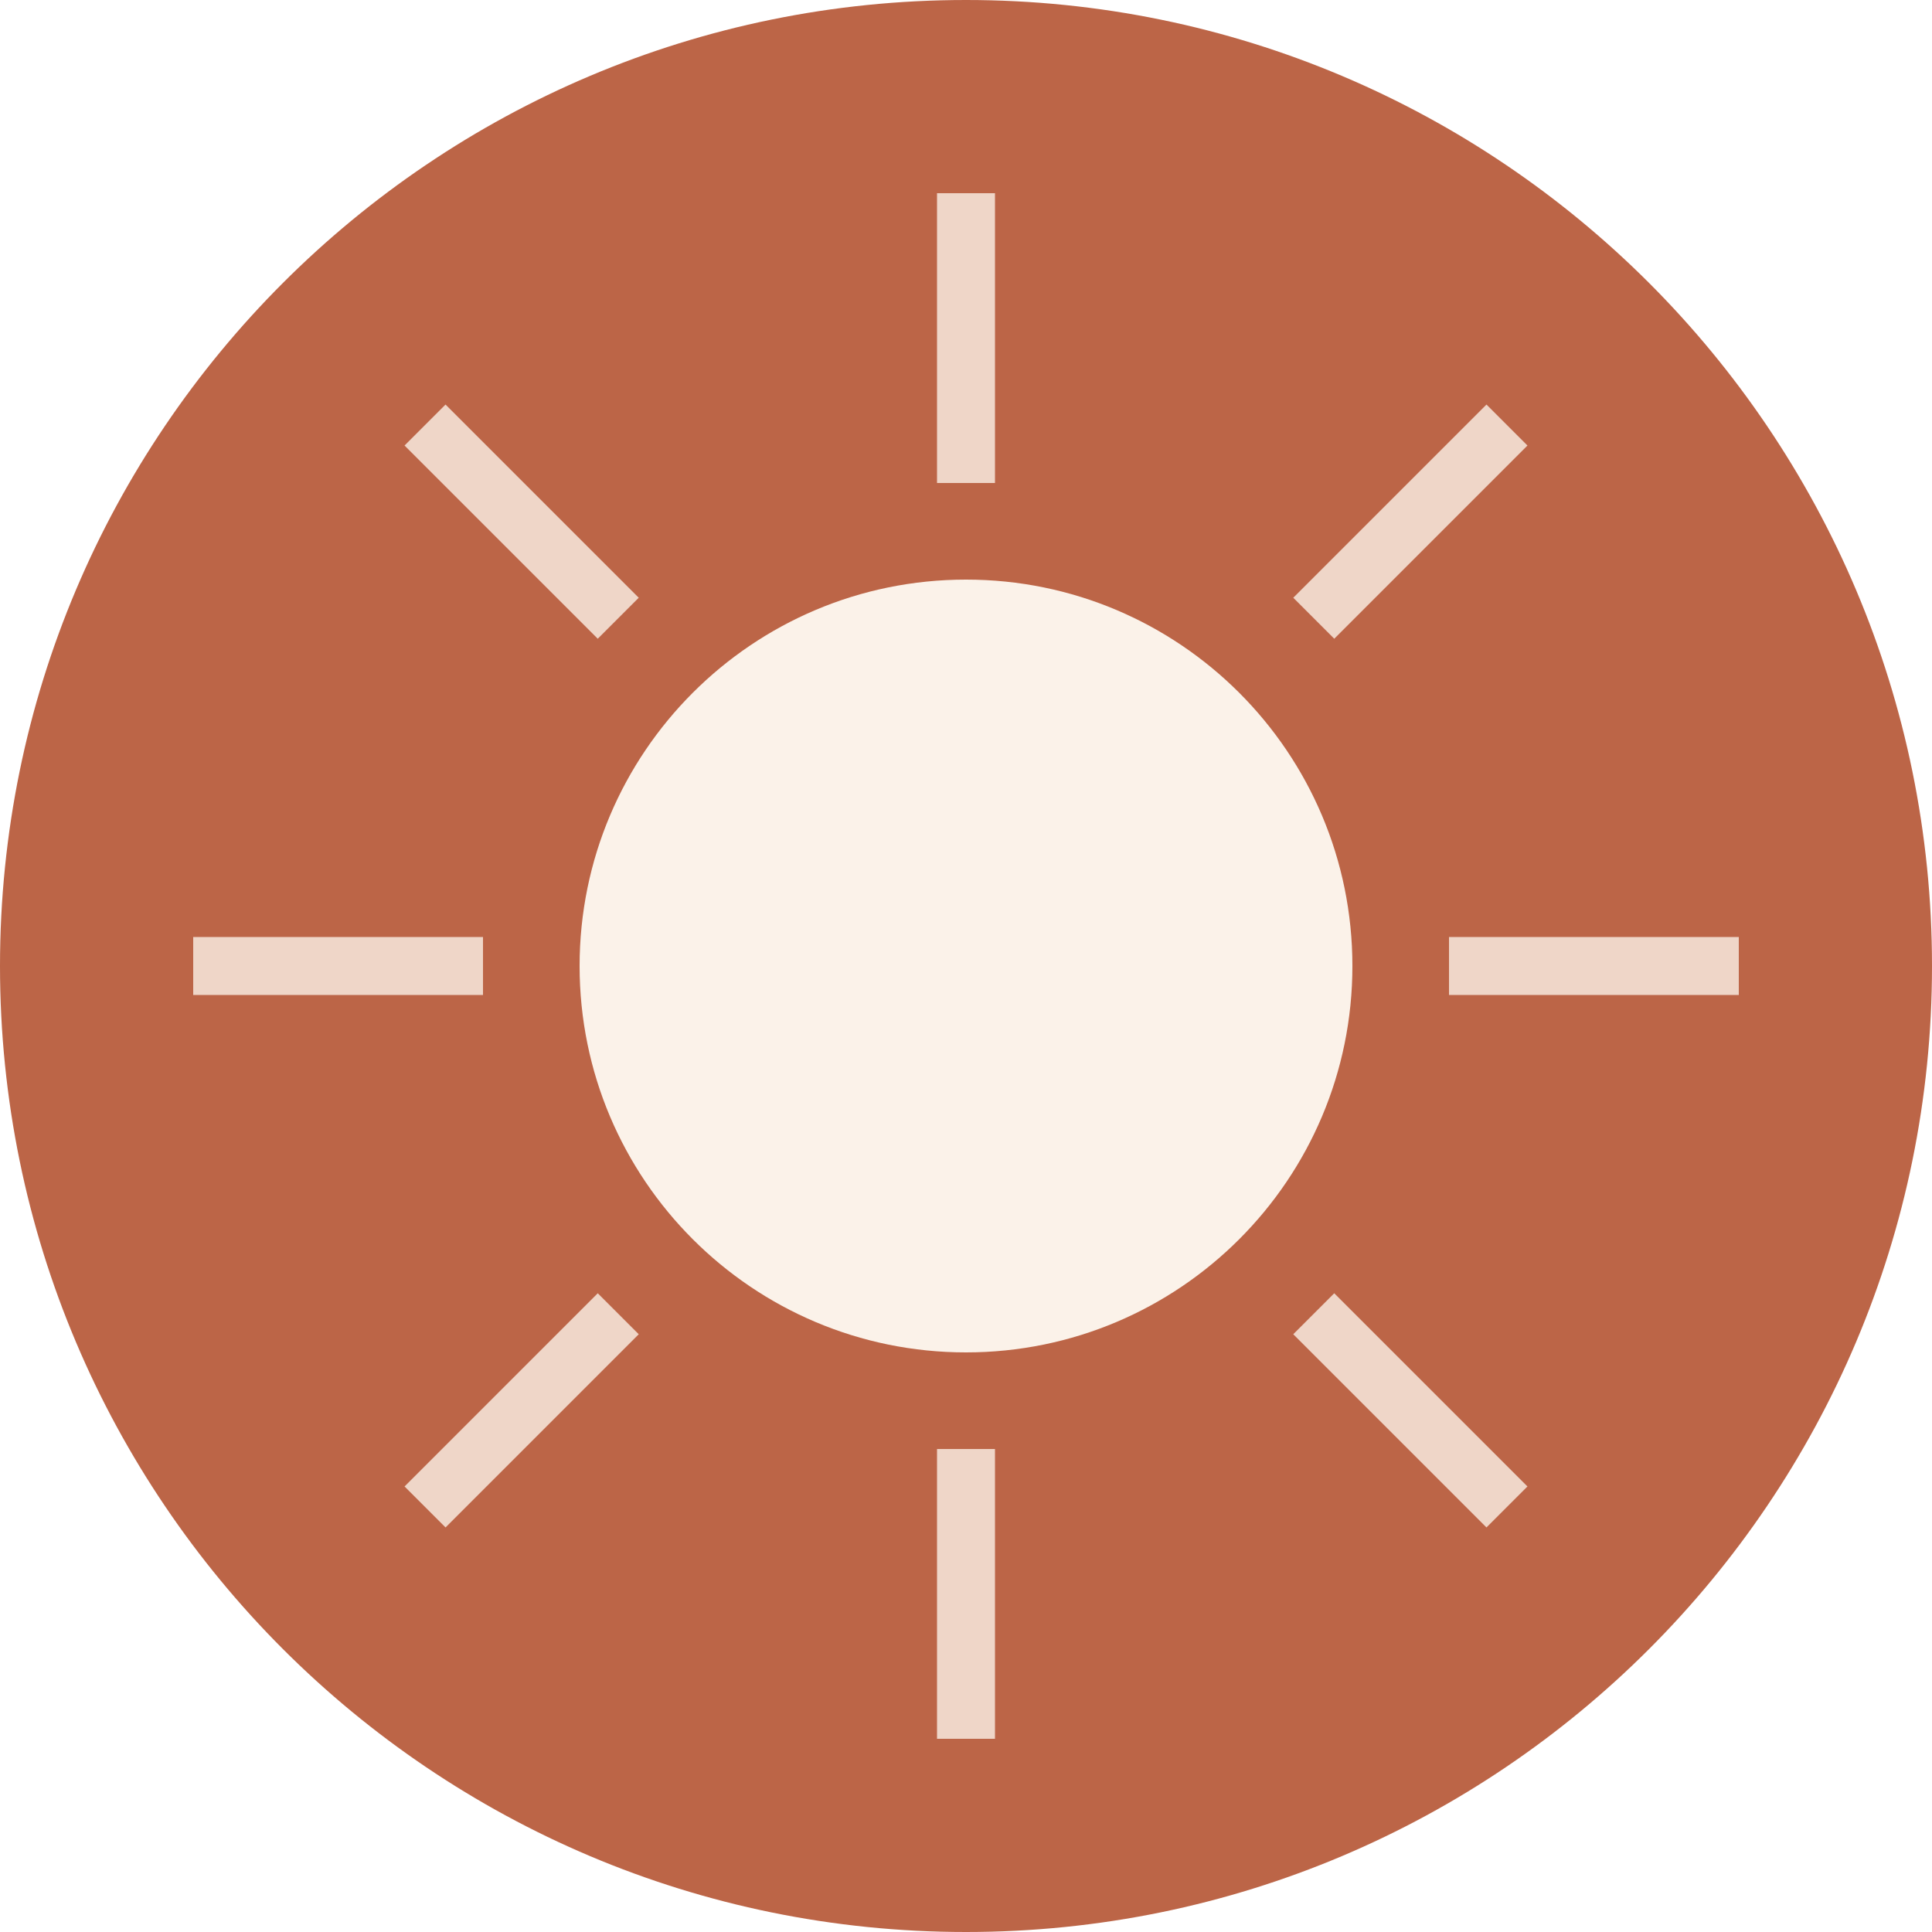
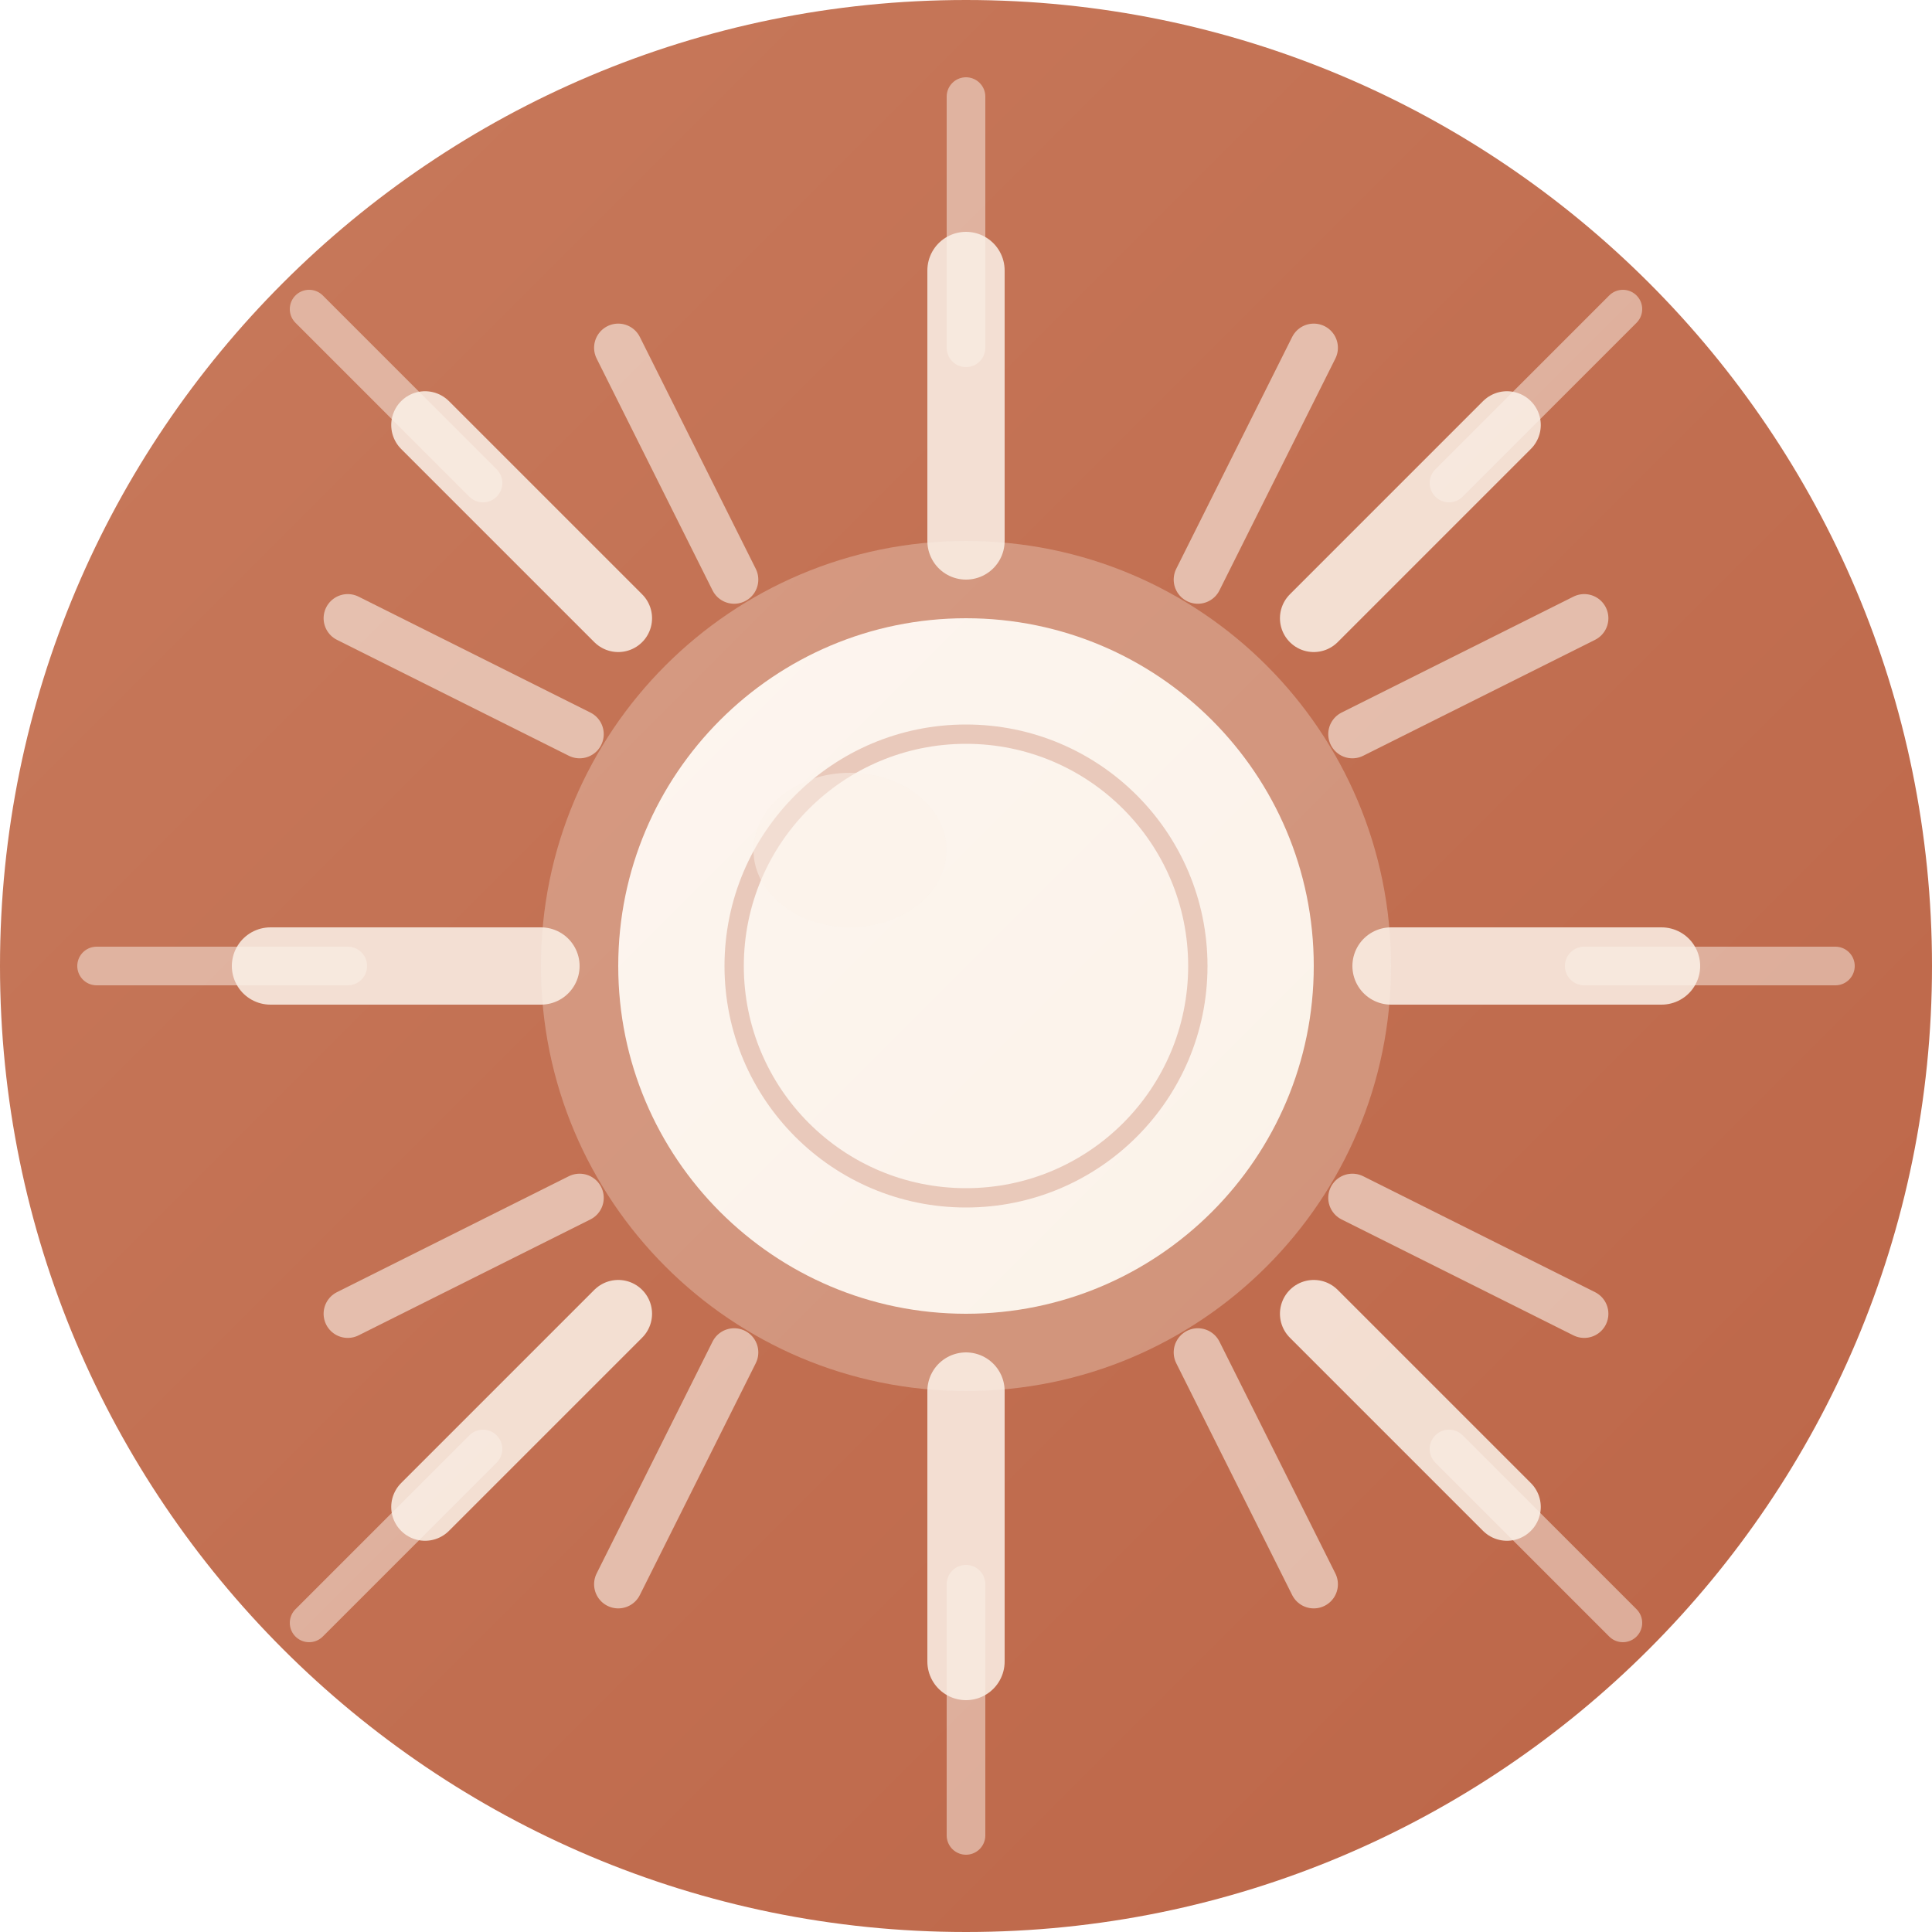
<svg xmlns="http://www.w3.org/2000/svg" viewBox="0 0 100 100">
-   <circle cx="50" cy="50" r="50" fill="#BC6547" />
-   <circle cx="50" cy="50" r="20" fill="#FBF2E9" />
-   <g stroke="#FBF2E9" stroke-width="3" opacity="0.8">
-     <line x1="50" y1="10" x2="50" y2="25" />
-     <line x1="50" y1="75" x2="50" y2="90" />
-     <line x1="10" y1="50" x2="25" y2="50" />
-     <line x1="75" y1="50" x2="90" y2="50" />
-     <line x1="22" y1="22" x2="32" y2="32" />
-     <line x1="68" y1="68" x2="78" y2="78" />
-     <line x1="78" y1="22" x2="68" y2="32" />
-     <line x1="32" y1="68" x2="22" y2="78" />
+   <defs>
+     <linearGradient id="sb-bg" x1="0%" y1="0%" x2="100%" y2="100%">
+       <stop offset="0%" stop-color="#C87A5C" />
+       <stop offset="100%" stop-color="#BC6547" />
+     </linearGradient>
+     <linearGradient id="sb-center" x1="0%" y1="0%" x2="100%" y2="100%">
+       <stop offset="0%" stop-color="#FDF5EF" />
+       <stop offset="100%" stop-color="#FBF2E9" />
+     </linearGradient>
+   </defs>
+   <circle cx="50" cy="50" r="50" fill="url(#sb-bg)" />
+   <g stroke="#FBF2E9" stroke-linecap="round" opacity="0.5">
+     <line x1="50" y1="5" x2="50" y2="18" stroke-width="2" />
+     <line x1="50" y1="82" x2="50" y2="95" stroke-width="2" />
+     <line x1="5" y1="50" x2="18" y2="50" stroke-width="2" />
+     <line x1="82" y1="50" x2="95" y2="50" stroke-width="2" />
+     <line x1="16" y1="16" x2="25" y2="25" stroke-width="2" />
+     <line x1="75" y1="75" x2="84" y2="84" stroke-width="2" />
+     <line x1="84" y1="16" x2="75" y2="25" stroke-width="2" />
+     <line x1="25" y1="75" x2="16" y2="84" stroke-width="2" />
  </g>
+   <g stroke="#FBF2E9" stroke-linecap="round" opacity="0.85">
+     <line x1="50" y1="14" x2="50" y2="28" stroke-width="4" />
+     <line x1="50" y1="72" x2="50" y2="86" stroke-width="4" />
+     <line x1="14" y1="50" x2="28" y2="50" stroke-width="4" />
+     <line x1="72" y1="50" x2="86" y2="50" stroke-width="4" />
+     <line x1="22" y1="22" x2="32" y2="32" stroke-width="3.5" />
+     <line x1="68" y1="68" x2="78" y2="78" stroke-width="3.5" />
+     <line x1="78" y1="22" x2="68" y2="32" stroke-width="3.5" />
+     <line x1="32" y1="68" x2="22" y2="78" stroke-width="3.5" />
+   </g>
+   <g stroke="#FBF2E9" stroke-linecap="round" opacity="0.6">
+     <line x1="32" y1="18" x2="38" y2="30" stroke-width="2.5" />
+     <line x1="68" y1="18" x2="62" y2="30" stroke-width="2.5" />
+     <line x1="18" y1="32" x2="30" y2="38" stroke-width="2.5" />
+     <line x1="82" y1="32" x2="70" y2="38" stroke-width="2.5" />
+     <line x1="18" y1="68" x2="30" y2="62" stroke-width="2.5" />
+     <line x1="82" y1="68" x2="70" y2="62" stroke-width="2.5" />
+     <line x1="32" y1="82" x2="38" y2="70" stroke-width="2.5" />
+     <line x1="68" y1="82" x2="62" y2="70" stroke-width="2.5" />
+   </g>
+   <circle cx="50" cy="50" r="22" fill="#FBF2E9" opacity="0.3" />
+   <circle cx="50" cy="50" r="18" fill="url(#sb-center)" />
+   <circle cx="50" cy="50" r="12" fill="none" stroke="#BC6547" stroke-width="1" opacity="0.3" />
+   <ellipse cx="44" cy="44" rx="5" ry="4" fill="#FBF2E9" opacity="0.5" />
</svg>
